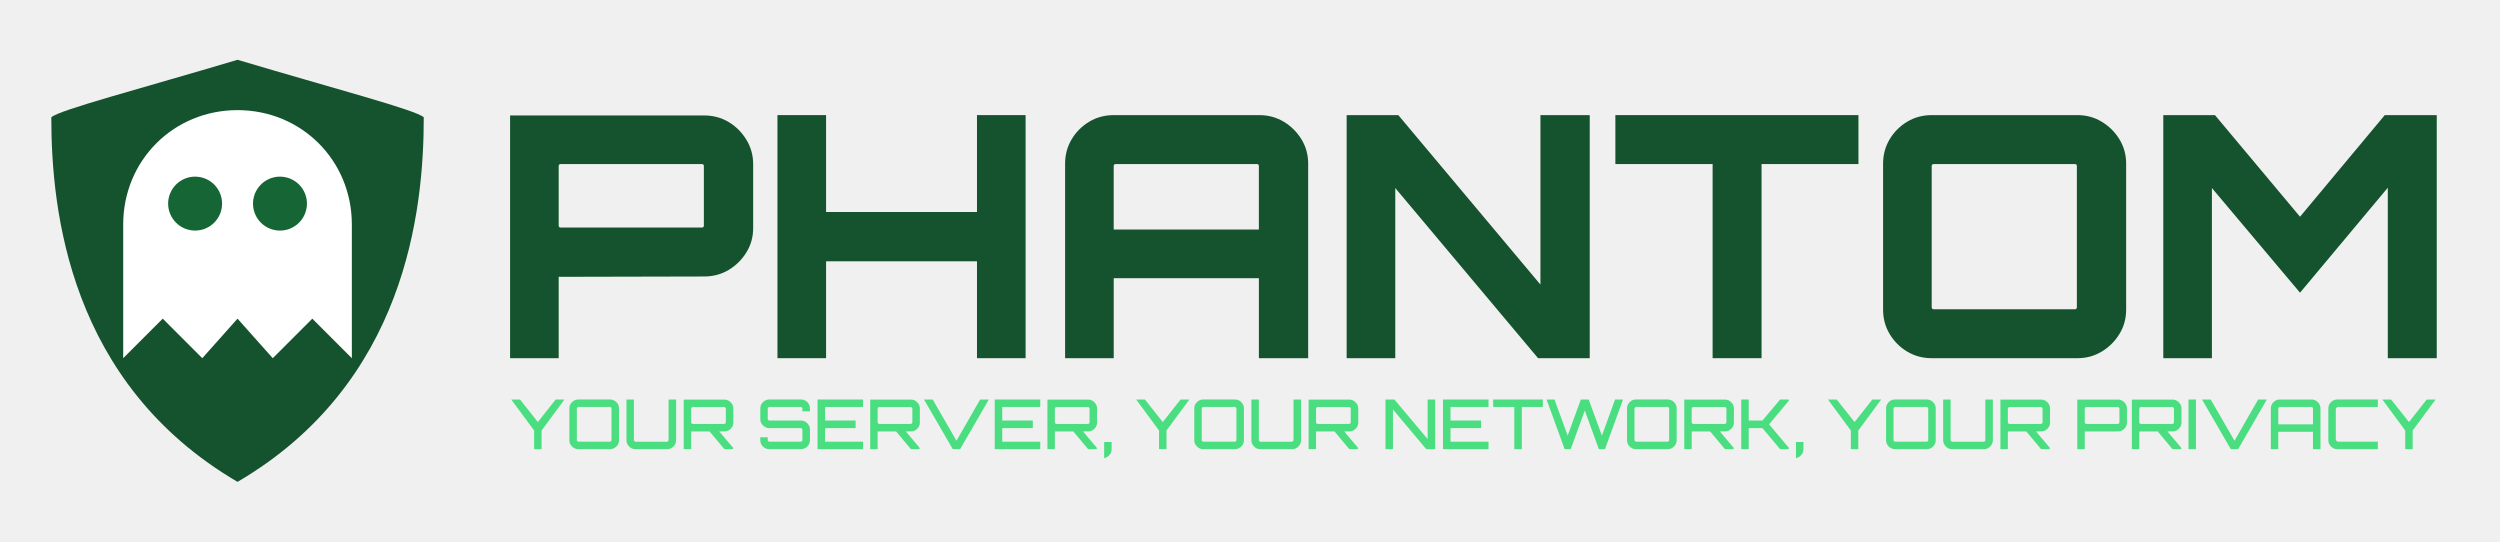
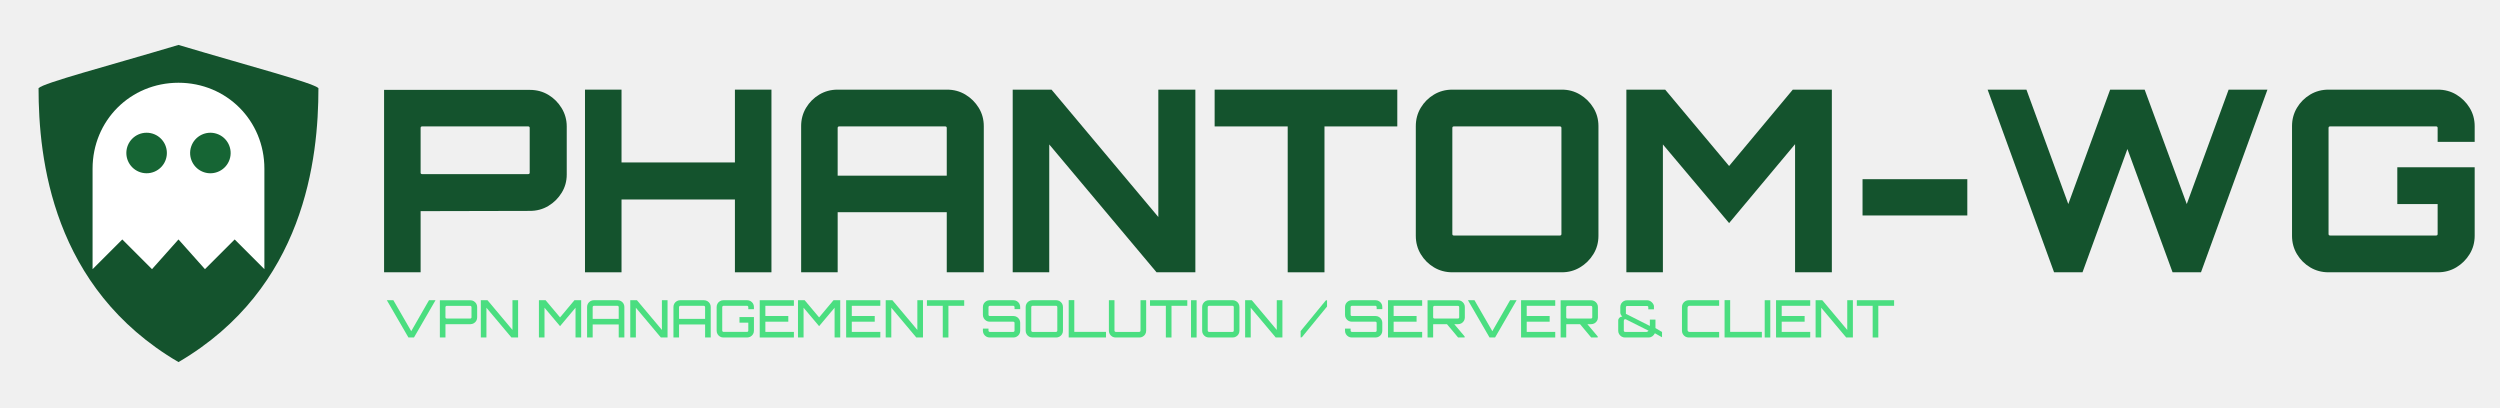
- <svg xmlns="http://www.w3.org/2000/svg" id="Phantom_Master_Horizontal_Logo" data-name="Phantom Master Horizontal Logo" viewBox="0 0 2400 520" class="phantom-logo">
+ <svg xmlns="http://www.w3.org/2000/svg" id="Phantom_Master_Horizontal_Logo" data-name="Phantom Master Horizontal Logo" viewBox="0 0 3193.89 520" class="phantom-logo">
  <defs>
    <style>
      .shield { fill: #14532D;
      }
+ 
      .ghost { fill: #ffffff;
      }
+ 
      .eyes { fill: #166534;
      }
+ 
      .text { fill: #14532D;
      }
+ 
      .slogan { fill: #4ADE80;
      }
    </style>
  </defs>
  <g id="Symbol" class="phantom-symbol">
    <path id="Shield" class="shield" d="M228.03,57.4c-92.5,27.61-171.88,48.32-178.78,55.22,0,89.74,17.26,255.4,178.78,349.97,161.53-94.57,178.78-260.23,178.78-349.97-6.91-6.91-86.28-27.61-178.78-55.22h0Z" />
-     <path id="Ghost" class="ghost" d="M228.03,105.72c-61.44,0-109.76,48.32-109.76,109.76v128.39l37.96-37.96,37.96,37.96,33.83-37.96,33.83,37.96,37.96-37.96,37.96,37.96v-128.39c0-61.44-48.32-109.76-109.76-109.76Z" />
+     <path id="Ghost" class="ghost" d="M228.03,105.72c-61.44,0-109.76,48.32-109.76,109.76v128.39l37.96-37.96,37.96,37.96,33.83-37.96,33.83,37.96,37.96-37.96,37.96,37.96v-128.39c0-61.44-48.32-109.76-109.76-109.76h.02Z" />
    <circle id="Left_Eye" class="eyes" cx="187.3" cy="195.46" r="25.89" />
-     <circle id="Right_Eye" class="eyes" cx="268.76" cy="195.46" r="25.89" transform="translate(32.78 429.44) rotate(-80.78)" />
+     <circle id="Right_Eye" class="eyes" cx="268.78" cy="195.47" r="25.89" transform="translate(-1.67 388.63) rotate(-71.56)" />
+   </g>
+   <g id="Phantom_Text" class="text">
+     <path d="M490.68,347.87V114.84h186.36c8.64,0,16.47,2.11,23.5,6.32,7.02,4.21,12.69,9.88,17.02,17.02,4.32,7.13,6.48,14.91,6.48,23.33v61.58c0,8.43-2.16,16.15-6.48,23.17-4.32,7.02-10,12.64-17.02,16.85-7.02,4.21-14.86,6.32-23.5,6.32l-139.69.32v78.11h-46.67ZM539.3,222.44h135.47c.65,0,1.13-.16,1.46-.49.32-.32.49-.7.49-1.13v-57.37c0-.65-.16-1.13-.49-1.46-.32-.32-.81-.49-1.46-.49h-135.47c-.65,0-1.13.16-1.46.49-.32.32-.49.81-.49,1.46v57.37c0,.44.16.81.49,1.13.32.32.81.49,1.46.49Z" />
+     <path d="M747.36,347.87V114.52h46.67v93.02h144.87v-93.02h46.67v233.35h-46.67v-93.02h-144.87v93.02h-46.67Z" />
+     <path d="M1023.49,161.19c0-8.64,2.11-16.47,6.32-23.5,4.21-7.02,9.83-12.64,16.85-16.85,7.02-4.21,14.85-6.32,23.5-6.32h139.69c8.64,0,16.47,2.11,23.5,6.32,7.02,4.21,12.69,9.83,17.02,16.85,4.32,7.02,6.48,14.86,6.48,23.5v186.68h-47.32v-76.81h-139.36v76.81h-46.67v-186.68ZM1209.53,224.39v-60.93c0-.65-.16-1.13-.49-1.46-.32-.32-.81-.49-1.46-.49h-135.47c-.65,0-1.13.16-1.46.49s-.49.81-.49,1.46v60.93h139.36Z" />
+     <path d="M1293.79,347.87V114.52h49.59l136.45,162.7V114.52h47.32v233.35h-49.59l-137.09-163.34v163.34h-46.67Z" />
+     <path d="M1645.11,347.87v-186.36h-93.34v-46.99h233.35v46.99h-93.02v186.36h-46.99Z" />
+     <path d="M1855.44,347.87c-8.64,0-16.48-2.11-23.5-6.32-7.02-4.21-12.64-9.83-16.85-16.85-4.21-7.02-6.32-14.85-6.32-23.5v-140.01c0-8.64,2.11-16.47,6.32-23.5,4.21-7.02,9.83-12.64,16.85-16.85,7.02-4.21,14.85-6.32,23.5-6.32h140.01c8.43,0,16.15,2.11,23.17,6.32,7.02,4.21,12.69,9.83,17.01,16.85,4.32,7.02,6.48,14.86,6.48,23.5v140.01c0,8.64-2.16,16.48-6.48,23.5-4.32,7.02-10,12.64-17.01,16.85-7.02,4.21-14.75,6.32-23.17,6.32h-140.01ZM1857.39,300.88h135.47c.65,0,1.13-.16,1.46-.49s.49-.81.49-1.46v-135.47c0-.65-.16-1.13-.49-1.46-.32-.32-.81-.49-1.46-.49h-135.47c-.65,0-1.13.16-1.46.49-.32.32-.49.81-.49,1.46v135.47c0,.65.16,1.13.49,1.46s.81.49,1.46.49Z" />
+     <path d="M2077.77,347.87V114.52h49.59l81.67,97.55,81.35-97.55h49.91v233.35h-46.99v-163.67l-84.27,100.79-84.59-100.47v163.34h-46.67Z" />
+     <path d="M2379.5,275.27v-46.35h133.85v46.35h-133.85Z" />
+     <path d="M2624.2,347.87l-84.91-233.35h49.59l53.48,146.17,53.48-146.17h44.08l53.8,146.17,53.48-146.17h49.59l-84.91,233.35h-36.3l-57.69-157.51-57.37,157.51h-36.3Z" />
+     <path d="M2974.86,347.87c-8.64,0-16.48-2.11-23.5-6.32-7.02-4.21-12.64-9.83-16.85-16.85-4.21-7.02-6.32-14.85-6.32-23.5v-140.01c0-8.64,2.11-16.47,6.32-23.5,4.21-7.02,9.83-12.64,16.85-16.85,7.02-4.21,14.85-6.32,23.5-6.32h139.69c8.64,0,16.47,2.11,23.5,6.32,7.02,4.21,12.69,9.83,17.01,16.85,4.32,7.02,6.48,14.86,6.48,23.5v20.09h-47.32v-17.83c0-.65-.16-1.13-.49-1.46-.32-.32-.81-.49-1.46-.49h-135.47c-.65,0-1.13.16-1.46.49-.32.32-.49.81-.49,1.46v135.47c0,.65.16,1.13.49,1.46s.81.49,1.46.49h135.47c.65,0,1.13-.16,1.46-.49s.49-.81.49-1.46v-38.24h-51.53v-46.99h98.85v87.51c0,8.64-2.16,16.48-6.48,23.5-4.32,7.02-10,12.64-17.01,16.85-7.02,4.21-14.86,6.32-23.5,6.32h-139.69Z" />
  </g>
  <g id="Slogan" class="slogan">
-     <path class="st2" d="M512.77,431.18v-17.87l-21.98-29.79h8.41l17.14,21.65,17.08-21.65h8.47l-21.98,29.79v17.87h-7.15Z" />
-     <path class="st2" d="M555.2,431.18c-1.59,0-3.03-.39-4.34-1.16-1.3-.77-2.34-1.81-3.11-3.11-.77-1.3-1.16-2.75-1.16-4.34v-30.45c0-1.59.39-3.03,1.16-4.34.77-1.3,1.81-2.34,3.11-3.11,1.3-.77,2.75-1.16,4.34-1.16h30.45c1.54,0,2.98.39,4.3,1.16,1.32.77,2.37,1.81,3.14,3.11.77,1.3,1.16,2.75,1.16,4.34v30.45c0,1.59-.39,3.04-1.16,4.34-.77,1.3-1.82,2.34-3.14,3.11-1.32.77-2.76,1.16-4.3,1.16h-30.45ZM555.4,424.03h29.99c.49,0,.88-.17,1.19-.5.31-.33.46-.72.46-1.16v-30.05c0-.44-.15-.83-.46-1.16-.31-.33-.71-.5-1.19-.5h-29.99c-.44,0-.83.17-1.16.5s-.5.72-.5,1.16v30.05c0,.44.17.83.5,1.16s.72.5,1.16.5Z" />
-     <path class="st2" d="M605.68,430.03c-1.3-.77-2.34-1.81-3.11-3.11-.77-1.3-1.16-2.75-1.16-4.34v-39.05h7.15v38.86c0,.44.17.83.5,1.16s.72.5,1.16.5h29.99c.49,0,.88-.17,1.19-.5.31-.33.46-.72.46-1.16v-38.86h7.22v39.05c0,1.59-.39,3.04-1.16,4.34-.77,1.3-1.82,2.34-3.14,3.11-1.32.77-2.76,1.16-4.3,1.16h-30.45c-1.59,0-3.03-.39-4.34-1.16Z" />
-     <path class="st2" d="M656.35,431.18v-47.59h38.99c1.59,0,3.04.4,4.37,1.19,1.32.79,2.37,1.84,3.14,3.14.77,1.3,1.16,2.73,1.16,4.27v13.37c0,1.59-.39,3.03-1.16,4.34-.77,1.3-1.82,2.34-3.14,3.11-1.32.77-2.78,1.16-4.37,1.16l-31.84.07v16.95h-7.15ZM665.15,406.96h29.99c.49,0,.88-.15,1.19-.46.31-.31.46-.68.46-1.13v-12.97c0-.44-.16-.83-.46-1.16-.31-.33-.71-.5-1.19-.5h-29.99c-.44,0-.83.17-1.16.5-.33.33-.5.72-.5,1.16v12.97c0,.44.17.82.5,1.13s.72.46,1.16.46ZM695.4,431.18l-14.89-17.81h9.33l13.9,16.48v1.32h-8.34Z" />
-     <path class="st2" d="M738.49,431.18c-1.54,0-2.98-.39-4.3-1.16-1.32-.77-2.37-1.81-3.14-3.11-.77-1.3-1.16-2.75-1.16-4.34v-2.78h7.15v2.58c0,.44.17.83.5,1.16.33.33.72.5,1.16.5h30.05c.44,0,.82-.17,1.12-.5.31-.33.46-.72.46-1.16v-9.8c0-.49-.15-.87-.46-1.16-.31-.29-.68-.43-1.12-.43h-30.25c-1.54,0-2.98-.4-4.3-1.19-1.32-.79-2.37-1.84-3.14-3.14-.77-1.3-1.16-2.75-1.16-4.34v-10.19c0-1.59.39-3.03,1.16-4.34.77-1.3,1.82-2.34,3.14-3.11,1.32-.77,2.76-1.16,4.3-1.16h30.45c1.54,0,2.98.39,4.3,1.16,1.32.77,2.37,1.81,3.14,3.11.77,1.3,1.16,2.75,1.16,4.34v2.78h-7.22v-2.58c0-.44-.15-.83-.46-1.16-.31-.33-.68-.5-1.12-.5h-30.05c-.44,0-.83.17-1.16.5-.33.33-.5.72-.5,1.16v9.8c0,.49.17.87.5,1.16.33.29.72.43,1.16.43h30.25c1.54,0,2.98.4,4.3,1.19,1.32.79,2.37,1.84,3.14,3.14.77,1.3,1.16,2.75,1.16,4.33v10.19c0,1.59-.39,3.04-1.16,4.34-.77,1.3-1.82,2.34-3.14,3.11-1.32.77-2.76,1.16-4.3,1.16h-30.45Z" />
-     <path class="st2" d="M784.83,431.18v-47.66h43.69v7.15h-36.47v13.04h29.32v7.28h-29.32v13.04h36.47v7.15h-43.69Z" />
-     <path class="st2" d="M835.4,431.18v-47.59h38.99c1.59,0,3.04.4,4.37,1.19,1.32.79,2.37,1.84,3.14,3.14.77,1.3,1.16,2.73,1.16,4.27v13.37c0,1.59-.39,3.03-1.16,4.34-.77,1.3-1.82,2.34-3.14,3.11-1.32.77-2.78,1.16-4.37,1.16l-31.84.07v16.95h-7.15ZM844.21,406.96h29.99c.49,0,.88-.15,1.19-.46.31-.31.46-.68.46-1.13v-12.97c0-.44-.16-.83-.46-1.16-.31-.33-.71-.5-1.19-.5h-29.99c-.44,0-.83.17-1.16.5-.33.33-.5.72-.5,1.16v12.97c0,.44.17.82.5,1.13s.72.46,1.16.46ZM874.46,431.18l-14.89-17.81h9.33l13.9,16.48v1.32h-8.34Z" />
-     <path class="st2" d="M914.64,431.18l-27.6-47.66h8.34l22.84,39.58,22.71-39.58h8.34l-27.54,47.66h-7.08Z" />
-     <path class="st2" d="M954.95,431.18v-47.66h43.69v7.15h-36.47v13.04h29.32v7.28h-29.32v13.04h36.47v7.15h-43.69Z" />
-     <path class="st2" d="M1005.52,431.18v-47.59h38.99c1.59,0,3.04.4,4.37,1.19,1.32.79,2.37,1.84,3.14,3.14.77,1.3,1.16,2.73,1.16,4.27v13.37c0,1.59-.39,3.03-1.16,4.34-.77,1.3-1.82,2.34-3.14,3.11-1.32.77-2.78,1.16-4.37,1.16l-31.84.07v16.95h-7.15ZM1014.33,406.96h29.99c.49,0,.88-.15,1.19-.46.31-.31.46-.68.46-1.13v-12.97c0-.44-.16-.83-.46-1.16-.31-.33-.71-.5-1.19-.5h-29.99c-.44,0-.83.17-1.16.5-.33.33-.5.72-.5,1.16v12.97c0,.44.17.82.5,1.13s.72.46,1.16.46ZM1044.58,431.18l-14.89-17.81h9.33l13.9,16.48v1.32h-8.34Z" />
-     <path class="st2" d="M1060,439.92v-15.62h7.15v7.15c0,1.37-.31,2.62-.93,3.74-.62,1.12-1.47,2.11-2.55,2.95-1.08.84-2.31,1.43-3.67,1.79Z" />
-     <path class="st2" d="M1112.69,431.18v-17.87l-21.98-29.79h8.41l17.14,21.65,17.08-21.65h8.47l-21.98,29.79v17.87h-7.15Z" />
-     <path class="st2" d="M1155.12,431.18c-1.59,0-3.03-.39-4.34-1.16-1.3-.77-2.34-1.81-3.11-3.11-.77-1.3-1.16-2.75-1.16-4.34v-30.45c0-1.59.39-3.03,1.16-4.34.77-1.3,1.81-2.34,3.11-3.11,1.3-.77,2.75-1.16,4.34-1.16h30.45c1.54,0,2.98.39,4.3,1.16,1.32.77,2.37,1.81,3.14,3.11.77,1.3,1.16,2.75,1.16,4.34v30.45c0,1.59-.39,3.04-1.16,4.34-.77,1.3-1.82,2.34-3.14,3.11-1.32.77-2.76,1.16-4.3,1.16h-30.45ZM1155.32,424.03h29.99c.49,0,.88-.17,1.19-.5.31-.33.46-.72.46-1.16v-30.05c0-.44-.15-.83-.46-1.16-.31-.33-.71-.5-1.19-.5h-29.99c-.44,0-.83.17-1.16.5s-.5.72-.5,1.16v30.05c0,.44.17.83.5,1.16s.72.5,1.16.5Z" />
-     <path class="st2" d="M1205.6,430.03c-1.3-.77-2.34-1.81-3.11-3.11-.77-1.3-1.16-2.75-1.16-4.34v-39.05h7.15v38.86c0,.44.17.83.5,1.16.33.33.72.5,1.16.5h29.99c.48,0,.88-.17,1.19-.5.31-.33.46-.72.46-1.16v-38.86h7.21v39.05c0,1.59-.39,3.04-1.16,4.34-.77,1.3-1.82,2.34-3.14,3.11-1.32.77-2.76,1.16-4.3,1.16h-30.45c-1.59,0-3.04-.39-4.34-1.16Z" />
-     <path class="st2" d="M1256.27,431.18v-47.59h38.99c1.59,0,3.04.4,4.37,1.19,1.32.79,2.37,1.84,3.14,3.14.77,1.3,1.16,2.73,1.16,4.27v13.37c0,1.59-.39,3.03-1.16,4.34-.77,1.3-1.82,2.34-3.14,3.11-1.32.77-2.78,1.16-4.37,1.16l-31.84.07v16.95h-7.15ZM1265.07,406.96h29.99c.49,0,.88-.15,1.19-.46s.46-.68.46-1.13v-12.97c0-.44-.16-.83-.46-1.16-.31-.33-.71-.5-1.19-.5h-29.99c-.44,0-.83.17-1.16.5-.33.33-.5.72-.5,1.16v12.97c0,.44.17.82.5,1.13s.72.46,1.16.46ZM1295.32,431.18l-14.89-17.81h9.33l13.9,16.48v1.32h-8.34Z" />
-     <path class="st2" d="M1330.08,431.18v-47.66h8.54l31.91,38v-38h7.21v47.66h-8.54l-31.97-38.06v38.06h-7.15Z" />
-     <path class="st2" d="M1385.28,431.18v-47.66h43.69v7.15h-36.47v13.04h29.32v7.28h-29.32v13.04h36.47v7.15h-43.69Z" />
-     <path class="st2" d="M1453.73,431.18v-40.51h-20.26v-7.15h47.66v7.15h-20.19v40.51h-7.21Z" />
-     <path class="st2" d="M1502.05,431.18l-17.34-47.66h7.61l12.64,34.69,12.64-34.69h7.55l12.71,34.69,12.58-34.69h7.68l-17.34,47.66h-5.89l-13.5-37.07-13.5,37.07h-5.83Z" />
-     <path class="st2" d="M1570.56,431.18c-1.59,0-3.03-.39-4.34-1.16-1.3-.77-2.34-1.81-3.11-3.11-.77-1.3-1.16-2.75-1.16-4.34v-30.45c0-1.59.39-3.03,1.16-4.34.77-1.3,1.81-2.34,3.11-3.11,1.3-.77,2.75-1.16,4.34-1.16h30.45c1.54,0,2.98.39,4.3,1.16,1.32.77,2.37,1.81,3.14,3.11s1.16,2.75,1.16,4.34v30.45c0,1.59-.39,3.04-1.16,4.34-.77,1.3-1.82,2.34-3.14,3.11-1.32.77-2.76,1.16-4.3,1.16h-30.45ZM1570.76,424.03h29.99c.48,0,.88-.17,1.19-.5.31-.33.46-.72.46-1.16v-30.05c0-.44-.16-.83-.46-1.16-.31-.33-.71-.5-1.19-.5h-29.99c-.44,0-.83.17-1.16.5s-.5.72-.5,1.16v30.05c0,.44.17.83.5,1.16s.72.5,1.16.5Z" />
-     <path class="st2" d="M1616.9,431.18v-47.59h38.99c1.59,0,3.04.4,4.37,1.19,1.32.79,2.37,1.84,3.14,3.14.77,1.3,1.16,2.73,1.16,4.27v13.37c0,1.59-.39,3.03-1.16,4.34-.77,1.3-1.82,2.34-3.14,3.11-1.32.77-2.78,1.16-4.37,1.16l-31.84.07v16.95h-7.15ZM1625.7,406.96h29.99c.49,0,.88-.15,1.19-.46s.46-.68.46-1.13v-12.97c0-.44-.16-.83-.46-1.16-.31-.33-.71-.5-1.19-.5h-29.99c-.44,0-.83.17-1.16.5-.33.33-.5.72-.5,1.16v12.97c0,.44.17.82.5,1.13s.72.46,1.16.46ZM1655.95,431.18l-14.89-17.81h9.33l13.9,16.48v1.32h-8.34Z" />
-     <path class="st2" d="M1671.57,431.18v-47.66h7.21v20.19h13.17l16.95-20.19h8.27v1.32l-18.87,22.51,18.93,22.51v1.32h-8.34l-16.95-20.19h-13.17v20.19h-7.21Z" />
-     <path class="st2" d="M1724.13,439.92v-15.62h7.15v7.15c0,1.37-.31,2.62-.93,3.74-.62,1.12-1.47,2.11-2.55,2.95-1.08.84-2.31,1.43-3.67,1.79Z" />
-     <path class="st2" d="M1776.82,431.18v-17.87l-21.98-29.79h8.41l17.14,21.65,17.08-21.65h8.47l-21.98,29.79v17.87h-7.15Z" />
-     <path class="st2" d="M1819.25,431.18c-1.59,0-3.03-.39-4.34-1.16-1.3-.77-2.34-1.81-3.11-3.11-.77-1.3-1.16-2.75-1.16-4.34v-30.45c0-1.59.39-3.03,1.16-4.34.77-1.3,1.81-2.34,3.11-3.11,1.3-.77,2.75-1.16,4.34-1.16h30.45c1.54,0,2.98.39,4.3,1.16,1.32.77,2.37,1.81,3.14,3.11s1.16,2.75,1.16,4.34v30.45c0,1.59-.39,3.04-1.16,4.34-.77,1.3-1.82,2.34-3.14,3.11-1.32.77-2.76,1.16-4.3,1.16h-30.45ZM1819.45,424.03h29.99c.48,0,.88-.17,1.19-.5.31-.33.46-.72.46-1.16v-30.05c0-.44-.16-.83-.46-1.16-.31-.33-.71-.5-1.19-.5h-29.99c-.44,0-.83.17-1.16.5s-.5.72-.5,1.16v30.05c0,.44.17.83.5,1.16s.72.5,1.16.5Z" />
-     <path class="st2" d="M1869.73,430.03c-1.3-.77-2.34-1.81-3.11-3.11-.77-1.3-1.16-2.75-1.16-4.34v-39.05h7.15v38.86c0,.44.17.83.5,1.16s.72.5,1.16.5h29.99c.48,0,.88-.17,1.19-.5.31-.33.46-.72.46-1.16v-38.86h7.22v39.05c0,1.59-.39,3.04-1.16,4.34-.77,1.3-1.82,2.34-3.14,3.11-1.32.77-2.76,1.16-4.3,1.16h-30.45c-1.59,0-3.03-.39-4.34-1.16Z" />
-     <path class="st2" d="M1920.4,431.18v-47.59h38.99c1.59,0,3.04.4,4.37,1.19,1.32.79,2.37,1.84,3.14,3.14.77,1.3,1.16,2.73,1.16,4.27v13.37c0,1.59-.39,3.03-1.16,4.34-.77,1.3-1.82,2.34-3.14,3.11-1.32.77-2.78,1.16-4.37,1.16l-31.84.07v16.95h-7.15ZM1929.2,406.96h29.99c.49,0,.88-.15,1.19-.46s.46-.68.46-1.13v-12.97c0-.44-.16-.83-.46-1.16-.31-.33-.71-.5-1.19-.5h-29.99c-.44,0-.83.17-1.16.5-.33.33-.5.72-.5,1.16v12.97c0,.44.17.82.5,1.13s.72.46,1.16.46ZM1959.45,431.18l-14.89-17.81h9.33l13.9,16.48v1.32h-8.34Z" />
-     <path class="st2" d="M1994.21,431.18v-47.59h38.99c1.59,0,3.04.4,4.37,1.19,1.32.79,2.37,1.84,3.14,3.14.77,1.3,1.16,2.73,1.16,4.27v13.37c0,1.59-.39,3.03-1.16,4.34-.77,1.3-1.82,2.34-3.14,3.11-1.32.77-2.78,1.16-4.37,1.16l-31.84.07v16.95h-7.15ZM2003.01,406.96h29.99c.49,0,.88-.15,1.19-.46s.46-.68.46-1.13v-12.97c0-.44-.16-.83-.46-1.16-.31-.33-.71-.5-1.19-.5h-29.99c-.44,0-.83.17-1.16.5-.33.33-.5.72-.5,1.16v12.97c0,.44.17.82.5,1.13s.72.46,1.16.46Z" />
-     <path class="st2" d="M2046.56,431.18v-47.59h38.99c1.59,0,3.04.4,4.37,1.19,1.32.79,2.37,1.84,3.14,3.14.77,1.3,1.16,2.73,1.16,4.27v13.37c0,1.59-.39,3.03-1.16,4.34-.77,1.3-1.82,2.34-3.14,3.11-1.32.77-2.78,1.16-4.37,1.16l-31.84.07v16.95h-7.15ZM2055.37,406.96h29.99c.49,0,.88-.15,1.19-.46s.46-.68.46-1.13v-12.97c0-.44-.16-.83-.46-1.16-.31-.33-.71-.5-1.19-.5h-29.99c-.44,0-.83.17-1.16.5-.33.33-.5.72-.5,1.16v12.97c0,.44.17.82.5,1.13s.72.46,1.16.46ZM2085.62,431.18l-14.89-17.81h9.33l13.9,16.48v1.32h-8.34Z" />
-     <path class="st2" d="M2100.98,431.18v-47.66h7.15v47.66h-7.15Z" />
-     <path class="st2" d="M2141.55,431.18l-27.6-47.66h8.34l22.84,39.58,22.7-39.58h8.34l-27.54,47.66h-7.08Z" />
-     <path class="st2" d="M2180.01,392.13c0-1.59.39-3.03,1.16-4.34.77-1.3,1.81-2.34,3.11-3.11,1.3-.77,2.75-1.16,4.33-1.16h30.38c1.59,0,3.04.39,4.37,1.16,1.32.77,2.37,1.81,3.14,3.11.77,1.3,1.16,2.75,1.16,4.34v39.05h-7.22v-16.68h-33.3v16.68h-7.15v-39.05ZM2220.46,407.35v-15.03c0-.44-.16-.83-.46-1.16-.31-.33-.71-.5-1.19-.5h-29.99c-.44,0-.83.17-1.16.5-.33.33-.5.72-.5,1.16v15.03h33.3Z" />
-     <path class="st2" d="M2243.82,431.18c-1.59,0-3.04-.39-4.34-1.16-1.3-.77-2.34-1.81-3.11-3.11-.77-1.3-1.16-2.75-1.16-4.34v-30.45c0-1.59.39-3.03,1.16-4.34.77-1.3,1.81-2.34,3.11-3.11,1.3-.77,2.75-1.16,4.34-1.16h38.92v7.15h-37.93c-.71,0-1.29.23-1.75.7-.46.46-.69,1.05-.69,1.75v28.46c0,.71.23,1.29.69,1.75.46.46,1.05.69,1.75.69h37.93v7.15h-38.92Z" />
-     <path class="st2" d="M2309.03,431.18v-17.87l-21.98-29.79h8.41l17.14,21.65,17.08-21.65h8.47l-21.98,29.79v17.87h-7.15Z" />
-   </g>
-   <g id="Phantom_Text" class="text">
-     <path d="M489.67,343.86V110.84h186.36c8.64,0,16.47,2.11,23.5,6.32,7.02,4.21,12.69,9.88,17.02,17.02,4.32,7.13,6.48,14.91,6.48,23.33v61.58c0,8.43-2.16,16.15-6.48,23.17-4.32,7.02-10,12.64-17.02,16.85-7.02,4.21-14.86,6.32-23.5,6.32l-139.69.32v78.11h-46.67ZM538.29,218.44h135.47c.65,0,1.13-.16,1.46-.49.32-.32.49-.7.49-1.13v-57.37c0-.65-.16-1.13-.49-1.46-.32-.32-.81-.49-1.46-.49h-135.47c-.65,0-1.13.16-1.46.49-.32.32-.49.81-.49,1.46v57.37c0,.44.16.81.49,1.13.32.32.81.49,1.46.49Z" />
-     <path d="M746.36,343.86V110.51h46.67v93.02h144.87v-93.02h46.67v233.35h-46.67v-93.02h-144.87v93.02h-46.67Z" />
-     <path d="M1022.49,157.18c0-8.64,2.11-16.47,6.32-23.5,4.21-7.02,9.83-12.64,16.85-16.85,7.02-4.21,14.85-6.32,23.5-6.32h139.69c8.64,0,16.47,2.11,23.5,6.32,7.02,4.21,12.69,9.83,17.02,16.85,4.32,7.02,6.48,14.86,6.48,23.5v186.68h-47.32v-76.81h-139.36v76.81h-46.67v-186.68ZM1208.52,220.38v-60.93c0-.65-.16-1.13-.49-1.46-.32-.32-.81-.49-1.46-.49h-135.47c-.65,0-1.13.16-1.46.49s-.49.81-.49,1.46v60.93h139.36Z" />
-     <path d="M1292.78,343.86V110.51h49.59l136.45,162.7V110.51h47.32v233.35h-49.59l-137.09-163.35v163.35h-46.67Z" />
-     <path d="M1644.1,343.86v-186.36h-93.34v-46.99h233.35v46.99h-93.02v186.36h-46.99Z" />
-     <path d="M1854.43,343.86c-8.64,0-16.48-2.11-23.5-6.32-7.02-4.21-12.64-9.83-16.85-16.85-4.21-7.02-6.32-14.85-6.32-23.5v-140.01c0-8.64,2.11-16.47,6.32-23.5,4.21-7.02,9.83-12.64,16.85-16.85,7.02-4.21,14.85-6.32,23.5-6.32h140.01c8.43,0,16.15,2.11,23.17,6.32,7.02,4.21,12.69,9.83,17.01,16.85,4.32,7.02,6.48,14.86,6.48,23.5v140.01c0,8.64-2.16,16.48-6.48,23.5-4.32,7.02-10,12.64-17.01,16.85-7.02,4.21-14.75,6.32-23.17,6.32h-140.01ZM1856.38,296.87h135.47c.65,0,1.13-.16,1.46-.49s.49-.81.49-1.46v-135.47c0-.65-.16-1.13-.49-1.46-.32-.32-.81-.49-1.46-.49h-135.47c-.65,0-1.13.16-1.46.49-.32.32-.49.81-.49,1.46v135.47c0,.65.16,1.13.49,1.46s.81.49,1.46.49Z" />
-     <path d="M2076.76,343.86V110.51h49.59l81.67,97.55,81.35-97.55h49.91v233.35h-46.99v-163.67l-84.27,100.79-84.59-100.47v163.35h-46.67Z" />
+     <path d="M521.8,431.17l-27.59-47.63h8.34l22.82,39.56,22.69-39.56h8.34l-27.52,47.63h-7.08Z" />
+     <path d="M561.95,431.17v-47.57h38.97c1.59,0,3.04.4,4.37,1.19,1.32.79,2.37,1.84,3.14,3.14.77,1.3,1.16,2.72,1.16,4.27v13.36c0,1.59-.39,3.03-1.16,4.33-.77,1.3-1.82,2.34-3.14,3.11-1.32.77-2.78,1.16-4.37,1.16l-31.82.07v16.94h-7.15ZM570.75,406.96h29.97c.48,0,.88-.15,1.19-.46.31-.31.46-.68.46-1.12v-12.97c0-.44-.16-.83-.46-1.16-.31-.33-.71-.5-1.19-.5h-29.97c-.44,0-.83.17-1.16.5-.33.33-.5.72-.5,1.16v12.97c0,.44.17.82.5,1.12.33.31.72.46,1.16.46Z" />
+     <path d="M614.28,431.17v-47.63h8.53l31.89,37.97v-37.97h7.21v47.63h-8.53l-31.95-38.04v38.04h-7.15Z" />
+     <path d="M688.5,431.17v-47.63h8.53l18.46,21.96,18.39-21.96h8.6v47.63h-7.21v-38.04l-19.78,23.55-19.85-23.55v38.04h-7.15Z" />
+     <path d="M750.03,392.14c0-1.59.39-3.03,1.16-4.33.77-1.3,1.81-2.34,3.11-3.11,1.3-.77,2.75-1.16,4.33-1.16h30.37c1.59,0,3.04.39,4.37,1.16,1.32.77,2.37,1.81,3.14,3.11.77,1.3,1.16,2.75,1.16,4.33v39.03h-7.21v-16.67h-33.28v16.67h-7.15v-39.03ZM790.45,407.36v-15.02c0-.44-.16-.83-.46-1.16-.31-.33-.71-.5-1.19-.5h-29.97c-.44,0-.83.17-1.16.5-.33.33-.5.72-.5,1.16v15.02h33.28Z" />
+     <path d="M805.2,431.17v-47.63h8.53l31.89,37.97v-37.97h7.21v47.63h-8.53l-31.95-38.04v38.04h-7.15Z" />
+     <path d="M860.37,392.14c0-1.59.39-3.03,1.16-4.33.77-1.3,1.81-2.34,3.11-3.11,1.3-.77,2.75-1.16,4.33-1.16h30.37c1.59,0,3.04.39,4.37,1.16,1.32.77,2.37,1.81,3.14,3.11.77,1.3,1.16,2.75,1.16,4.33v39.03h-7.21v-16.67h-33.28v16.67h-7.15v-39.03ZM900.79,407.36v-15.02c0-.44-.16-.83-.46-1.16-.31-.33-.71-.5-1.19-.5h-29.97c-.44,0-.83.17-1.16.5-.33.33-.5.72-.5,1.16v15.02h33.28Z" />
+     <path d="M924.15,431.17c-1.59,0-3.03-.39-4.33-1.16-1.3-.77-2.34-1.81-3.11-3.11-.77-1.3-1.16-2.75-1.16-4.33v-30.43c0-1.59.39-3.03,1.16-4.33.77-1.3,1.81-2.34,3.11-3.11,1.3-.77,2.75-1.16,4.33-1.16h30.37c1.59,0,3.04.39,4.37,1.16,1.32.77,2.37,1.81,3.14,3.11.77,1.3,1.16,2.75,1.16,4.33v2.84h-7.21v-2.65c0-.44-.16-.83-.46-1.16-.31-.33-.71-.5-1.19-.5h-29.97c-.44,0-.83.17-1.16.5-.33.33-.5.72-.5,1.16v30.03c0,.44.17.83.5,1.16.33.33.72.5,1.16.5h29.97c.48,0,.88-.17,1.19-.5.31-.33.46-.72.46-1.16v-10.12h-11.25v-7.21h18.46v17.53c0,1.59-.39,3.03-1.16,4.33-.77,1.3-1.82,2.34-3.14,3.11-1.32.77-2.78,1.16-4.37,1.16h-30.37Z" />
+     <path d="M970.59,431.17v-47.63h43.66v7.14h-36.45v13.03h29.31v7.28h-29.31v13.03h36.45v7.14h-43.66Z" />
+     <path d="M1019.47,431.17v-47.63h8.53l18.46,21.96,18.39-21.96h8.6v47.63h-7.21v-38.04l-19.78,23.55-19.85-23.55v38.04h-7.15Z" />
+     <path d="M1081,431.17v-47.63h43.66v7.14h-36.45v13.03h29.31v7.28h-29.31v13.03h36.45v7.14h-43.66Z" />
+     <path d="M1131.54,431.17v-47.63h8.53l31.89,37.97v-37.97h7.21v47.63h-8.53l-31.95-38.04v38.04h-7.15Z" />
+     <path d="M1204.44,431.17v-40.49h-20.24v-7.14h47.63v7.14h-20.18v40.49h-7.21Z" />
+     <path d="M1264.31,431.17c-1.54,0-2.98-.39-4.3-1.16-1.32-.77-2.37-1.81-3.14-3.11-.77-1.3-1.16-2.75-1.16-4.33v-2.78h7.14v2.58c0,.44.17.83.5,1.16.33.33.72.5,1.16.5h30.04c.44,0,.82-.17,1.12-.5.31-.33.46-.72.46-1.16v-9.79c0-.48-.16-.87-.46-1.16-.31-.29-.68-.43-1.12-.43h-30.23c-1.54,0-2.98-.4-4.3-1.19s-2.37-1.84-3.14-3.14c-.77-1.3-1.16-2.75-1.16-4.33v-10.19c0-1.59.38-3.03,1.16-4.33.77-1.3,1.82-2.34,3.14-3.11s2.76-1.16,4.3-1.16h30.43c1.54,0,2.98.39,4.3,1.16s2.37,1.81,3.14,3.11c.77,1.3,1.16,2.75,1.16,4.33v2.78h-7.21v-2.58c0-.44-.16-.83-.46-1.16-.31-.33-.68-.5-1.12-.5h-30.04c-.44,0-.83.17-1.16.5-.33.33-.5.72-.5,1.16v9.79c0,.49.17.87.5,1.16.33.29.72.43,1.16.43h30.23c1.54,0,2.98.4,4.3,1.19s2.37,1.84,3.14,3.14c.77,1.3,1.16,2.75,1.16,4.33v10.19c0,1.59-.39,3.03-1.16,4.33-.77,1.3-1.82,2.34-3.14,3.11-1.32.77-2.76,1.16-4.3,1.16h-30.43Z" />
+     <path d="M1318.96,431.17c-1.59,0-3.03-.39-4.33-1.16-1.3-.77-2.34-1.81-3.11-3.11-.77-1.3-1.16-2.75-1.16-4.33v-30.43c0-1.59.39-3.03,1.16-4.33.77-1.3,1.81-2.34,3.11-3.11,1.3-.77,2.75-1.16,4.33-1.16h30.43c1.54,0,2.98.39,4.3,1.16s2.37,1.81,3.14,3.11,1.16,2.75,1.16,4.33v30.43c0,1.59-.39,3.03-1.16,4.33s-1.82,2.34-3.14,3.11c-1.32.77-2.76,1.16-4.3,1.16h-30.43ZM1319.15,424.03h29.97c.49,0,.88-.17,1.19-.5.31-.33.46-.72.46-1.16v-30.03c0-.44-.16-.83-.46-1.16-.31-.33-.71-.5-1.19-.5h-29.97c-.44,0-.83.17-1.16.5-.33.33-.5.72-.5,1.16v30.03c0,.44.17.83.5,1.16.33.33.72.5,1.16.5Z" />
+     <path d="M1365.33,431.17v-47.7h7.15v40.55h40.49v7.14h-47.63Z" />
+     <path d="M1420.93,430.01c-1.3-.77-2.34-1.81-3.11-3.11-.77-1.3-1.16-2.75-1.16-4.33v-39.03h7.14v38.83c0,.44.17.83.5,1.16.33.33.72.5,1.16.5h29.97c.49,0,.88-.17,1.19-.5.31-.33.46-.72.46-1.16v-38.83h7.21v39.03c0,1.59-.39,3.03-1.16,4.33s-1.82,2.34-3.14,3.11c-1.32.77-2.76,1.16-4.3,1.16h-30.43c-1.59,0-3.03-.39-4.33-1.16Z" />
+     <path d="M1489.44,431.17v-40.49h-20.24v-7.14h47.63v7.14h-20.18v40.49h-7.21Z" />
+     <path d="M1521.59,431.17v-47.63h7.15v47.63h-7.15Z" />
+     <path d="M1544.41,431.17c-1.59,0-3.03-.39-4.33-1.16-1.3-.77-2.34-1.81-3.11-3.11-.77-1.3-1.16-2.75-1.16-4.33v-30.43c0-1.59.39-3.03,1.16-4.33.77-1.3,1.81-2.34,3.11-3.11,1.3-.77,2.75-1.16,4.33-1.16h30.43c1.54,0,2.98.39,4.3,1.16s2.37,1.81,3.14,3.11,1.16,2.75,1.16,4.33v30.43c0,1.59-.39,3.03-1.16,4.33s-1.82,2.34-3.14,3.11c-1.32.77-2.76,1.16-4.3,1.16h-30.43ZM1544.61,424.03h29.97c.49,0,.88-.17,1.19-.5.31-.33.46-.72.46-1.16v-30.03c0-.44-.16-.83-.46-1.16-.31-.33-.71-.5-1.19-.5h-29.97c-.44,0-.83.17-1.16.5-.33.33-.5.72-.5,1.16v30.03c0,.44.17.83.5,1.16.33.33.72.5,1.16.5Z" />
+     <path d="M1590.72,431.17v-47.63h8.53l31.89,37.97v-37.97h7.21v47.63h-8.53l-31.95-38.04v38.04h-7.14Z" />
+     <path d="M1661.63,431.17v-8.2l32.09-39.1,1.65-.33v8.07l-32.08,39.16-1.65.4Z" />
+     <path d="M1726.93,431.17c-1.54,0-2.98-.39-4.3-1.16-1.32-.77-2.37-1.81-3.14-3.11-.77-1.3-1.16-2.75-1.16-4.33v-2.78h7.14v2.58c0,.44.17.83.5,1.16.33.33.72.5,1.16.5h30.04c.44,0,.82-.17,1.12-.5.31-.33.46-.72.46-1.16v-9.79c0-.48-.16-.87-.46-1.16-.31-.29-.68-.43-1.12-.43h-30.23c-1.54,0-2.98-.4-4.3-1.19s-2.37-1.84-3.14-3.14c-.77-1.3-1.16-2.75-1.16-4.33v-10.19c0-1.59.38-3.03,1.16-4.33.77-1.3,1.82-2.34,3.14-3.11s2.76-1.16,4.3-1.16h30.43c1.54,0,2.98.39,4.3,1.16s2.37,1.81,3.14,3.11c.77,1.3,1.16,2.75,1.16,4.33v2.78h-7.21v-2.58c0-.44-.16-.83-.46-1.16-.31-.33-.68-.5-1.12-.5h-30.04c-.44,0-.83.17-1.16.5-.33.33-.5.72-.5,1.16v9.79c0,.49.17.87.5,1.16.33.29.72.43,1.16.43h30.23c1.54,0,2.98.4,4.3,1.19s2.37,1.84,3.14,3.14c.77,1.3,1.16,2.75,1.16,4.33v10.19c0,1.59-.39,3.03-1.16,4.33-.77,1.3-1.82,2.34-3.14,3.11-1.32.77-2.76,1.16-4.3,1.16h-30.43Z" />
+     <path d="M1773.24,431.17v-47.63h43.66v7.14h-36.45v13.03h29.31v7.28h-29.31v13.03h36.45v7.14h-43.66Z" />
+     <path d="M1823.78,431.17v-47.57h38.96c1.59,0,3.04.4,4.37,1.19s2.37,1.84,3.14,3.14c.77,1.3,1.16,2.72,1.16,4.27v13.36c0,1.59-.39,3.03-1.16,4.33-.77,1.3-1.82,2.34-3.14,3.11s-2.78,1.16-4.37,1.16l-31.82.07v16.94h-7.14ZM1832.58,406.96h29.97c.48,0,.88-.15,1.19-.46s.46-.68.46-1.12v-12.97c0-.44-.16-.83-.46-1.16s-.71-.5-1.19-.5h-29.97c-.44,0-.83.17-1.16.5s-.5.72-.5,1.16v12.97c0,.44.17.82.5,1.12s.72.46,1.16.46ZM1862.81,431.17l-14.88-17.8h9.33l13.89,16.47v1.32h-8.34Z" />
+     <path d="M1902.97,431.17l-27.59-47.63h8.34l22.82,39.56,22.69-39.56h8.33l-27.52,47.63h-7.08Z" />
+     <path d="M1943.25,431.17v-47.63h43.66v7.14h-36.45v13.03h29.31v7.28h-29.31v13.03h36.45v7.14h-43.66Z" />
+     <path d="M1993.8,431.17v-47.57h38.96c1.59,0,3.04.4,4.37,1.19s2.37,1.84,3.14,3.14c.77,1.3,1.16,2.72,1.16,4.27v13.36c0,1.59-.39,3.03-1.16,4.33-.77,1.3-1.82,2.34-3.14,3.11s-2.78,1.16-4.37,1.16l-31.82.07v16.94h-7.14ZM2002.59,406.96h29.97c.48,0,.88-.15,1.19-.46s.46-.68.46-1.12v-12.97c0-.44-.16-.83-.46-1.16s-.71-.5-1.19-.5h-29.97c-.44,0-.83.17-1.16.5s-.5.72-.5,1.16v12.97c0,.44.17.82.5,1.12s.72.46,1.16.46ZM2032.83,431.17l-14.88-17.8h9.33l13.89,16.47v1.32h-8.34Z" />
+     <path d="M2075.96,431.17c-1.54,0-2.97-.39-4.27-1.16-1.3-.77-2.35-1.81-3.14-3.11s-1.19-2.75-1.19-4.33v-13.5c0-.97.46-1.95,1.39-2.94s2.21-1.6,3.84-1.82c-1.72-1.46-2.58-3.22-2.58-5.29v-6.81c0-1.59.39-3.03,1.16-4.33.77-1.3,1.81-2.34,3.11-3.11,1.3-.77,2.75-1.16,4.33-1.16h25.73c1.37,0,2.65.33,3.84.99,1.19.66,2.22,1.53,3.08,2.61.86,1.08,1.44,2.26,1.75,3.54v4.43h-7.21v-2.71c0-.44-.16-.82-.46-1.12-.31-.31-.71-.46-1.19-.46h-25.4c-.44,0-.82.15-1.12.46-.31.31-.46.68-.46,1.12v8.47l30.63,15.48v-8.14h7.15v10.85l8.4,4.96v6.81l-9.13-5.16c-.79,1.63-1.9,2.94-3.31,3.94-1.41.99-2.91,1.49-4.5,1.49h-30.43ZM2076.16,424.03h27.32c.44,0,.9-.14,1.39-.43.48-.29.9-.65,1.26-1.09l-28.98-14.55-.99-.2c-.44,0-.83.22-1.16.66-.33.44-.5,1.15-.5,2.12v11.84c0,.44.17.83.5,1.16s.72.5,1.16.5Z" />
+     <path d="M2157.4,431.17c-1.59,0-3.03-.39-4.33-1.16-1.3-.77-2.34-1.81-3.11-3.11-.77-1.3-1.16-2.75-1.16-4.33v-30.43c0-1.59.38-3.03,1.16-4.33.77-1.3,1.81-2.34,3.11-3.11,1.3-.77,2.75-1.16,4.33-1.16h38.9v7.14h-37.91c-.71,0-1.29.23-1.75.7-.46.46-.69,1.05-.69,1.75v28.45c0,.71.23,1.29.69,1.75.46.46,1.05.7,1.75.7h37.91v7.14h-38.9Z" />
+     <path d="M2203.24,431.17v-47.7h7.15v40.55h40.49v7.14h-47.63Z" />
+     <path d="M2254.51,431.17v-47.63h7.15v47.63h-7.15Z" />
+     <path d="M2269,431.17v-47.63h43.66v7.14h-36.45v13.03h29.31v7.28h-29.31v13.03h36.45v7.14h-43.66Z" />
+     <path d="M2319.54,431.17v-47.63h8.53l31.89,37.97v-37.97h7.21v47.63h-8.53l-31.95-38.04v38.04h-7.14Z" />
+     <path d="M2392.44,431.17v-40.49h-20.24v-7.14h47.63v7.14h-20.18v40.49h-7.21Z" />
  </g>
</svg>
